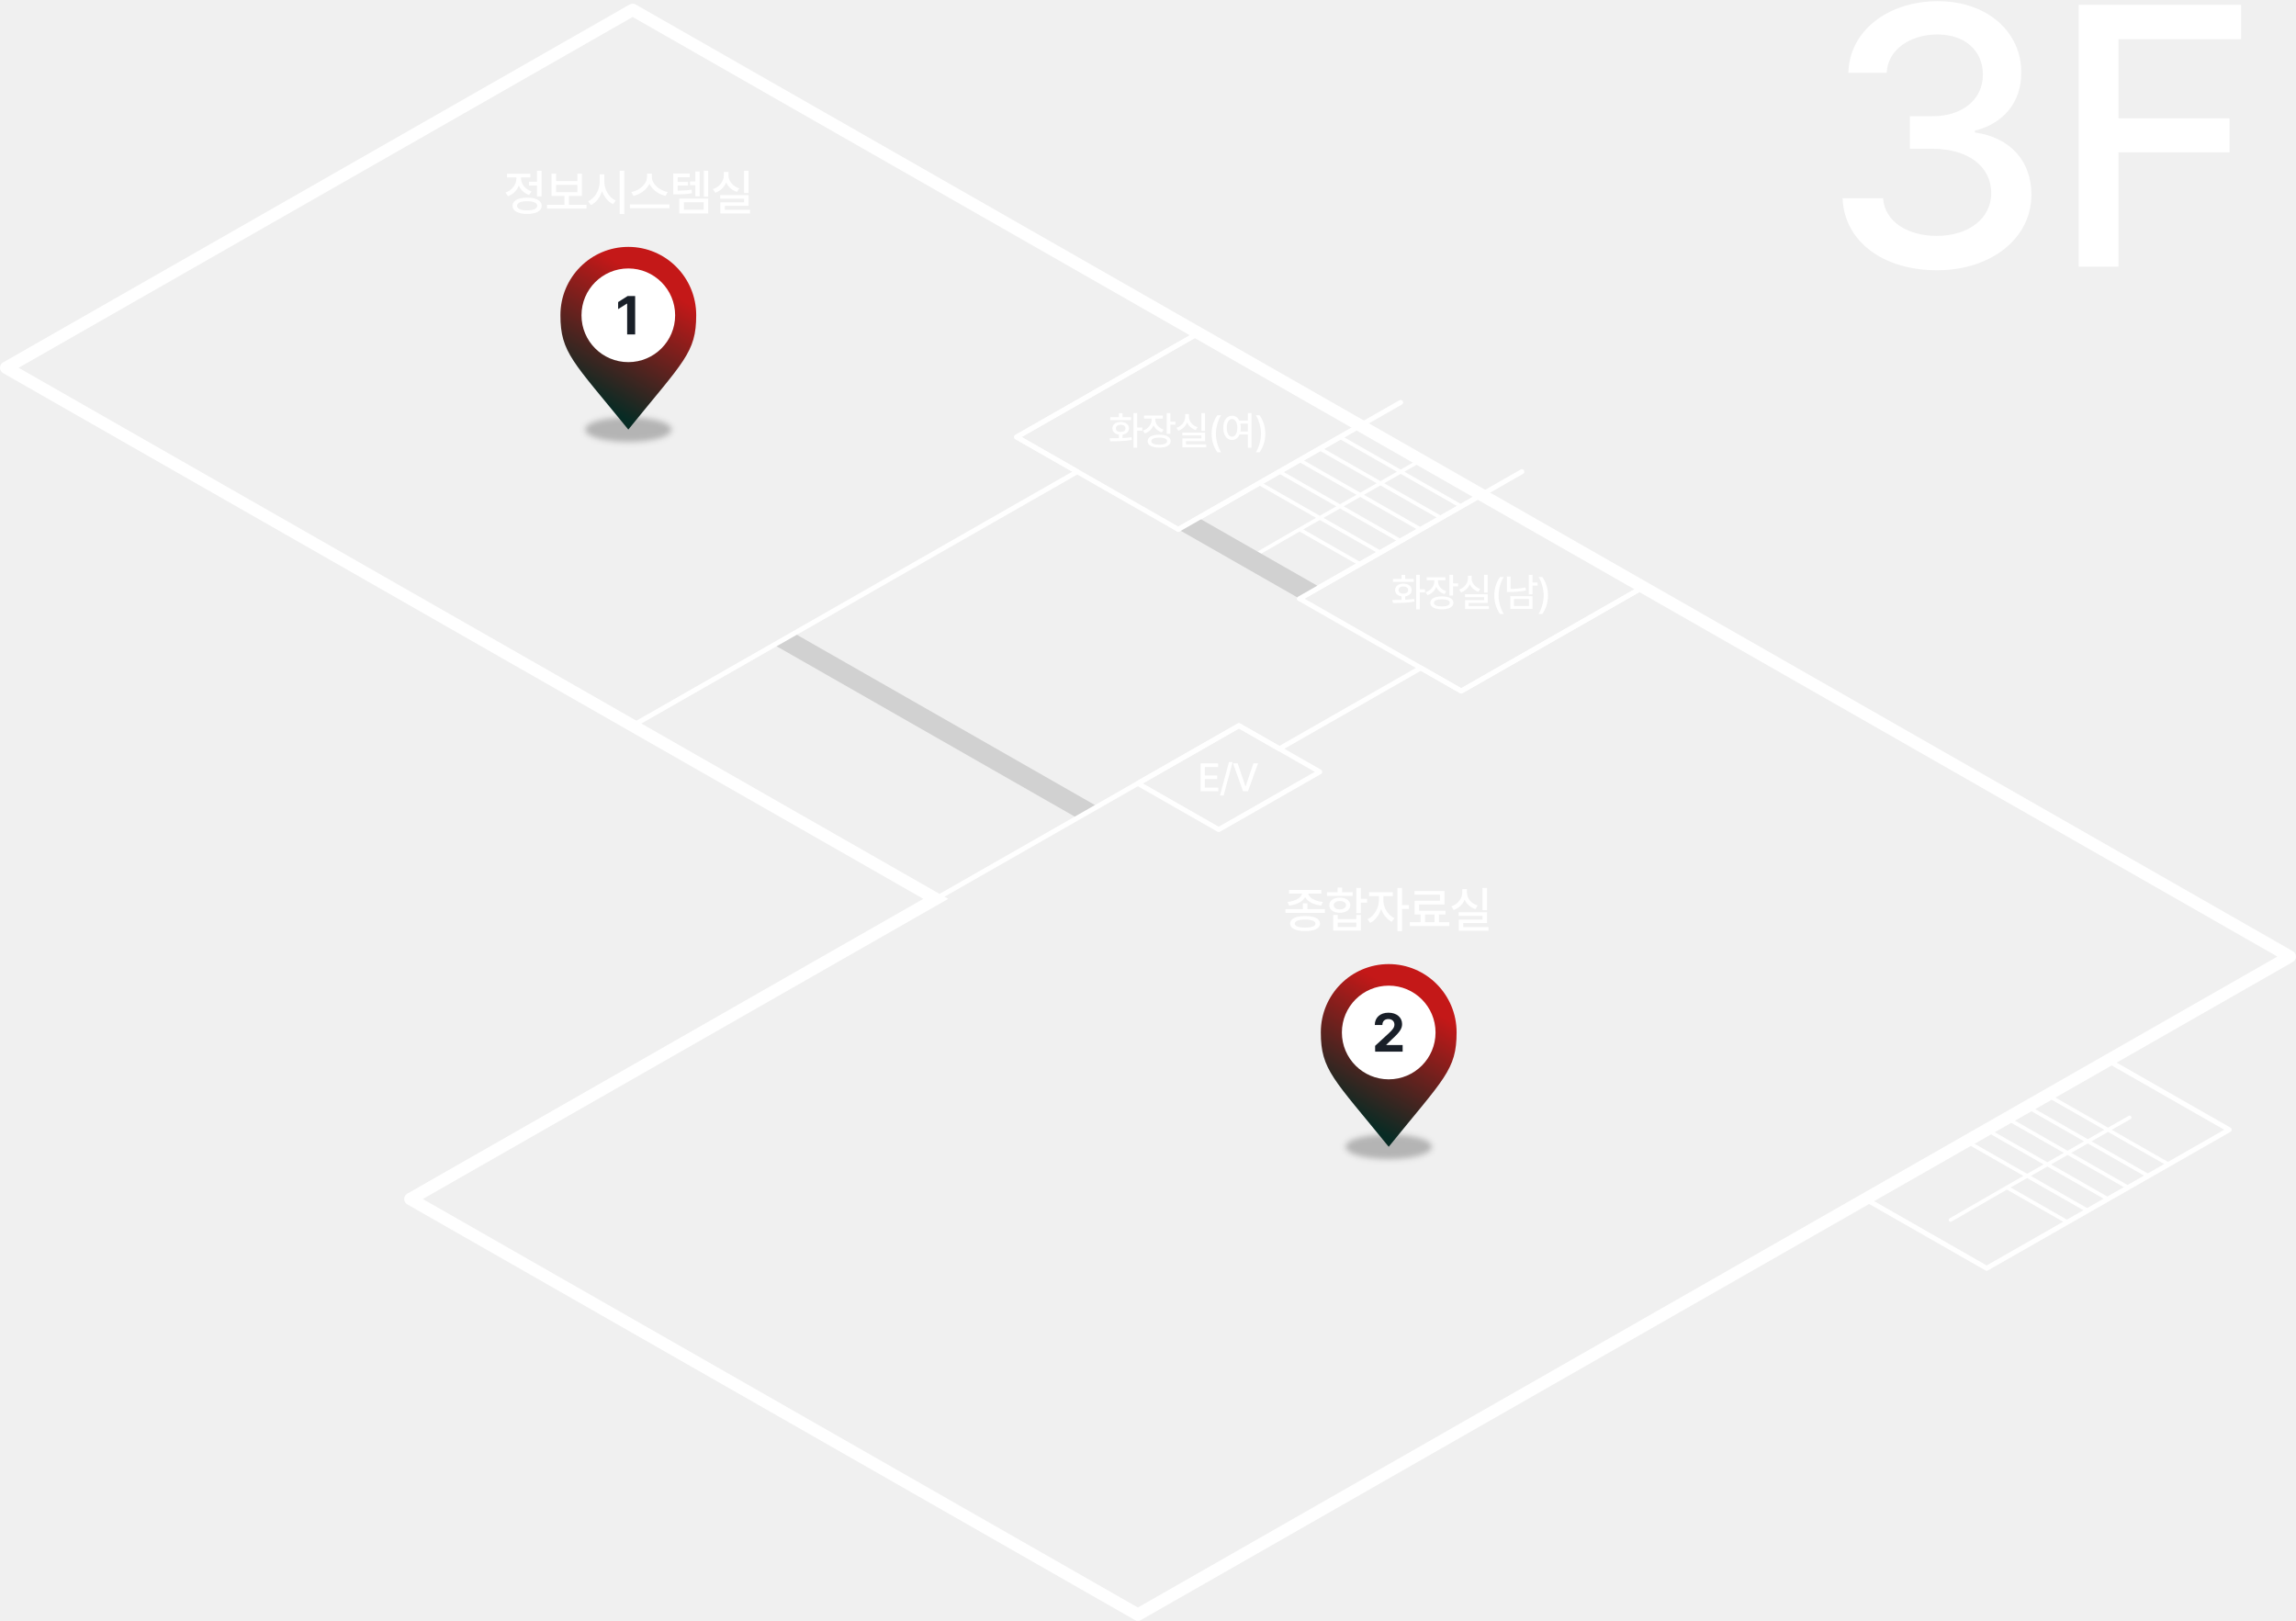
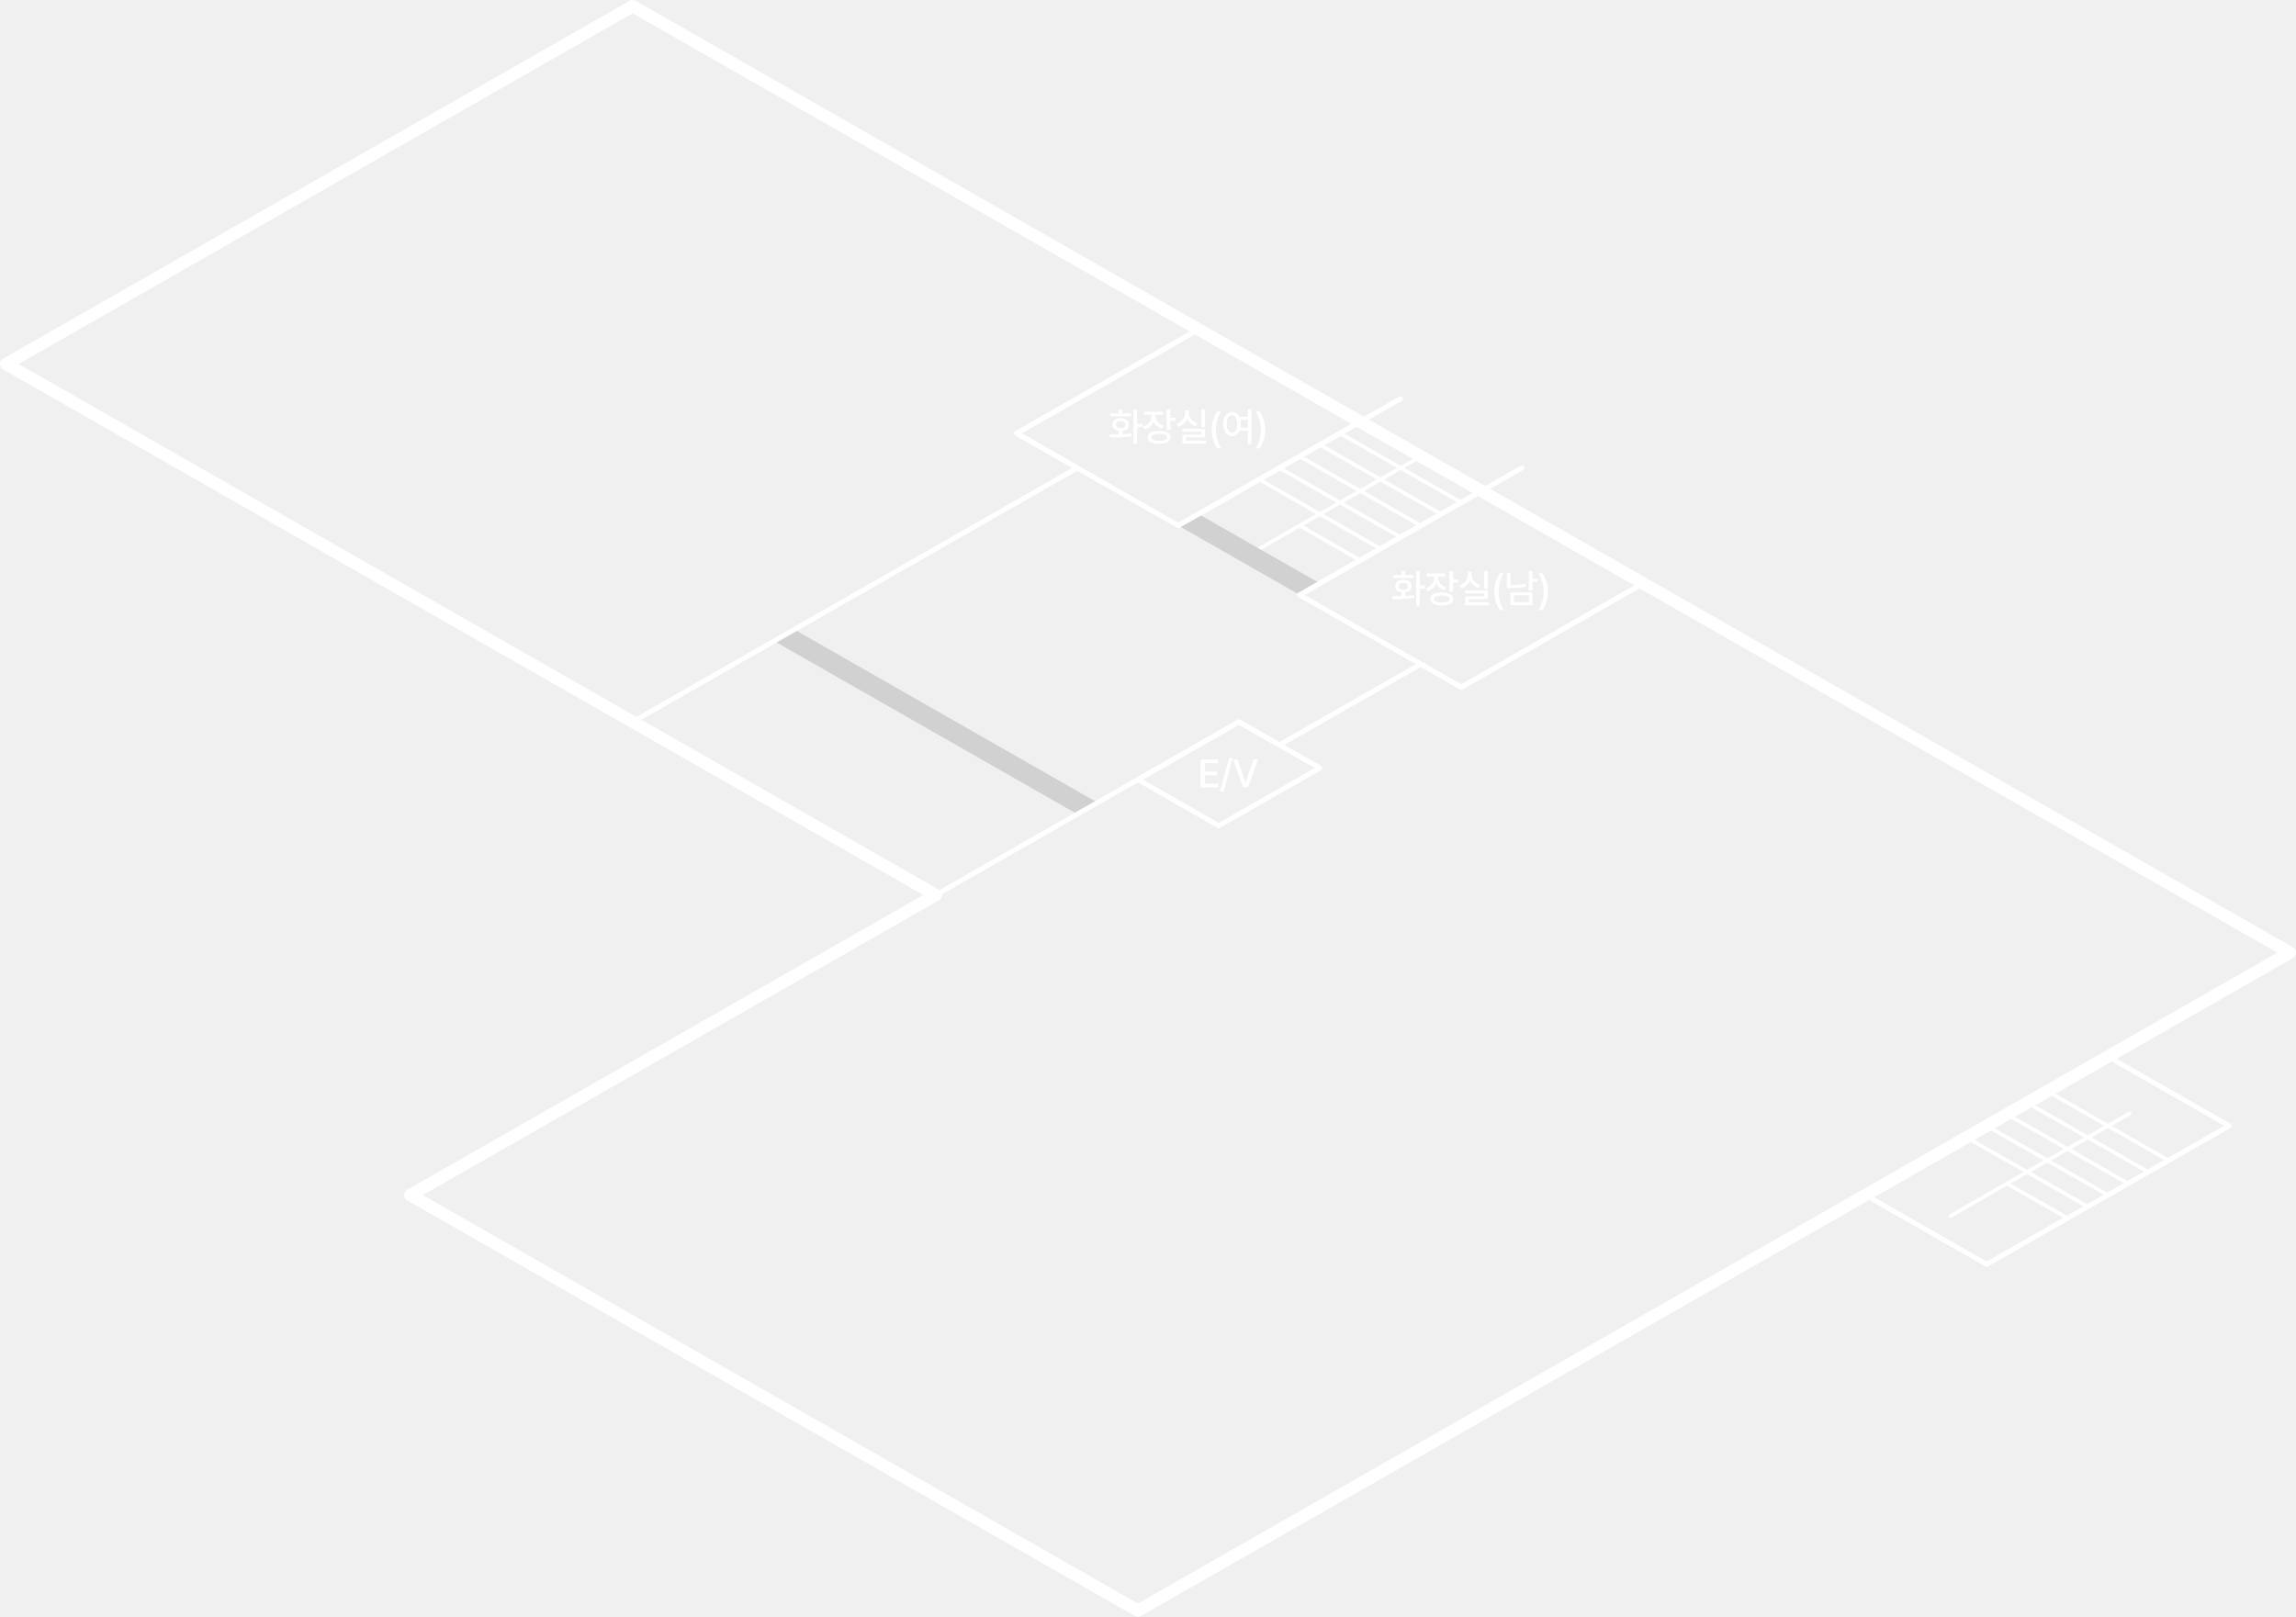
- <svg xmlns="http://www.w3.org/2000/svg" width="1860" height="1313" viewBox="0 0 1860 1313" fill="none">
-   <path d="M1569.15 218.93C1525.21 218.93 1494 195.346 1492.69 160.629H1525.5C1526.67 179.232 1545.13 191.098 1568.86 191.098C1594.49 191.098 1613.1 177.182 1613.1 156.527C1613.1 135.58 1595.66 120.639 1565.34 120.492H1547.18V94.125H1565.34C1589.51 94.272 1606.36 80.795 1606.36 60.434C1606.36 41.098 1591.86 27.914 1569.44 27.914C1548.2 27.914 1529.16 39.779 1528.43 58.969H1497.37C1498.25 24.398 1530.19 0.961 1569.74 0.961C1611.48 0.961 1637.71 27.328 1637.41 58.676C1637.71 82.846 1622.76 100.131 1599.91 105.844V107.309C1628.92 111.41 1645.76 130.893 1645.62 157.699C1645.76 193.002 1613.1 218.93 1569.15 218.93ZM1683.99 216V3.891H1815.54V31.723H1716.22V95.883H1806.16V123.422H1716.22V216H1683.99Z" fill="white" />
-   <path d="M1725.2 905.257L1625.8 961.957M1580.19 988.261L1625.8 961.957M1658.54 887.137L1756.77 943.252M1642.17 896.489L1740.4 952.604M1625.8 905.842L1724.03 961.957M1609.42 915.194L1707.65 971.309M1593.05 924.547L1691.28 980.662M1625.8 961.957L1674.91 990.014" stroke="white" stroke-width="3" stroke-linecap="round" stroke-linejoin="round" />
-   <path d="M5 297.928L2.52 293.587C0.962 294.477 0 296.134 0 297.928C0 299.723 0.962 301.379 2.52 302.27L5 297.928ZM512.522 8L515.002 3.658C513.465 2.781 511.579 2.781 510.042 3.658L512.522 8ZM1855 774.906L1857.48 779.248C1859.04 778.358 1860 776.701 1860 774.906C1860 773.112 1859.04 771.455 1857.48 770.565L1855 774.906ZM921.814 1308L919.334 1312.34C920.871 1313.22 922.757 1313.22 924.294 1312.34L921.814 1308ZM332.434 971.309L329.953 966.968C328.395 967.858 327.434 969.515 327.434 971.309C327.434 973.104 328.395 974.761 329.953 975.651L332.434 971.309ZM758.097 728.144L760.578 732.485L768.177 728.144L760.578 723.802L758.097 728.144ZM7.48 302.27L515.002 12.341L510.042 3.658L2.52 293.587L7.48 302.27ZM510.042 12.341L1852.52 779.248L1857.48 770.565L515.002 3.658L510.042 12.341ZM1852.52 770.565L919.334 1303.66L924.294 1312.34L1857.48 779.248L1852.52 770.565ZM924.294 1303.66L334.914 966.968L329.953 975.651L919.334 1312.34L924.294 1303.66ZM334.914 975.651L760.578 732.485L755.617 723.802L329.953 966.968L334.914 975.651ZM760.578 723.802L7.48 293.587L2.52 302.27L755.617 732.485L760.578 723.802Z" fill="white" />
-   <path d="M1805.89 915.194L1707.66 859.079L1511.2 971.309L1609.43 1027.42L1805.89 915.194Z" stroke="white" stroke-width="4" stroke-linejoin="round" />
-   <path d="M1134.65 325.985L954.559 428.863M1232.88 382.1L1052.79 484.978" stroke="white" stroke-width="4" stroke-linecap="round" stroke-linejoin="round" />
-   <path d="M1152.19 372.163L1052.79 428.863M1007.18 455.167L1052.79 428.863M1085.53 354.043L1183.76 410.158M1069.16 363.395L1167.39 419.511M1052.79 372.748L1151.02 428.863M1036.41 382.101L1134.64 438.216M1020.04 391.453L1118.27 447.568M1052.79 428.863L1101.9 456.921" stroke="white" stroke-width="3" stroke-linecap="round" stroke-linejoin="round" />
-   <path d="M1069.16 475.626L970.93 419.511L954.559 428.863L1052.79 484.978L1069.16 475.626Z" fill="#D1D1D1" />
-   <path d="M889.072 653.324L643.497 513.036L627.125 522.389L872.7 662.676L889.072 653.324Z" fill="#D1D1D1" />
-   <path d="M1052.79 484.978L1183.76 559.798L1331.11 475.626L1200.13 400.806L1052.79 484.978Z" stroke="white" stroke-width="4" stroke-linejoin="round" />
-   <path d="M823.584 354.043L954.557 428.863L1101.9 344.69L970.929 269.87L823.584 354.043Z" stroke="white" stroke-width="4" stroke-linejoin="round" />
-   <path d="M512.522 8L5 297.928L512.522 587.856L872.699 382.101L823.584 354.043L970.929 269.87L512.522 8Z" stroke="white" stroke-width="4" stroke-linejoin="round" />
-   <path d="M921.814 634.619L987.301 672.029L1069.16 625.267L1003.67 587.856L921.814 634.619Z" stroke="white" stroke-width="4" stroke-linejoin="round" />
-   <path d="M921.814 1308L332.434 971.309L1003.67 587.856L1036.42 606.561L1151.02 541.094L1183.76 559.799L1331.11 475.626L1855 774.907L921.814 1308Z" stroke="white" stroke-width="4" stroke-linejoin="round" />
-   <g filter="url(#filter0_f_2686_3442)">
-     <ellipse cx="1125" cy="929" rx="35" ry="10" fill="black" fill-opacity="0.25" />
-   </g>
-   <path d="M1180 836.28C1180 866.81 1169.88 873.526 1125 929C1080.34 873.998 1070 866.81 1070 836.28C1070 805.75 1094.62 781 1125 781C1155.38 781 1180 805.75 1180 836.28Z" fill="url(#paint0_linear_2686_3442)" />
-   <rect x="1087.07" y="798.465" width="75.862" height="75.897" rx="37.931" fill="white" />
-   <path d="M1114.02 851.913L1113.98 847.229L1125.15 836.96C1128.05 834.188 1129.62 832.47 1129.62 829.999C1129.62 827.228 1127.54 825.509 1124.68 825.53C1121.76 825.509 1119.84 827.356 1119.87 830.343H1113.72C1113.7 824.263 1118.21 820.374 1124.76 820.374C1131.42 820.374 1135.85 824.177 1135.85 829.569C1135.85 833.114 1134.13 836.015 1127.73 841.815L1123 846.413V846.585H1136.28V851.913H1114.02Z" fill="#191F28" />
-   <g filter="url(#filter1_f_2686_3442)">
-     <ellipse cx="509" cy="348" rx="35" ry="10" fill="black" fill-opacity="0.25" />
-   </g>
-   <path d="M564 255.28C564 285.81 553.878 292.526 509 348C464.338 292.998 454 285.81 454 255.28C454 224.75 478.624 200 509 200C539.376 200 564 224.75 564 255.28Z" fill="url(#paint1_linear_2686_3442)" />
-   <rect x="471.068" y="217.465" width="75.862" height="75.897" rx="37.931" fill="white" />
-   <path d="M514.543 270.913H508.055V245.948H507.883L500.75 250.417V244.702L508.441 239.804H514.543V270.913Z" fill="#191F28" />
-   <path d="M438.758 138.32V159.141H435.047V150.273H428.523V147.227H435.047V138.32H438.758ZM409.578 155.977C415.008 154.082 418.348 149.355 418.328 144.531V143.75H410.75V140.742H429.617V143.75H422.117V144.492C422.098 148.926 425.262 153.242 430.555 155.039L428.641 157.969C424.715 156.621 421.824 153.809 420.301 150.352C418.777 154.258 415.711 157.402 411.531 158.945L409.578 155.977ZM415.203 166.719C415.184 162.559 419.676 160.137 427.039 160.117C434.363 160.137 438.855 162.559 438.875 166.719C438.855 170.879 434.363 173.301 427.039 173.32C419.676 173.301 415.184 170.879 415.203 166.719ZM418.875 166.719C418.855 169.082 421.902 170.43 427.039 170.391C432.137 170.43 435.184 169.082 435.203 166.719C435.184 164.336 432.137 162.988 427.039 163.008C421.902 162.988 418.855 164.336 418.875 166.719ZM475.18 165.898V168.984H443.148V165.898H457.25V158.711H446.82V140.703H450.531V146.719H467.719V140.703H471.391V158.711H460.922V165.898H475.18ZM450.531 155.703H467.719V149.727H450.531V155.703ZM489.57 147.227C489.531 153.613 493.398 160.059 498.828 162.461L496.602 165.391C492.578 163.477 489.395 159.551 487.754 154.766C486.133 159.902 482.91 164.121 478.711 166.172L476.445 163.047C481.953 160.605 485.82 153.906 485.82 147.227V141.25H489.57V147.227ZM501.992 173.398V138.32H505.703V173.398H501.992ZM528.062 143.281C528.062 148.984 534.137 154.375 540.875 155.586L539.156 158.672C533.551 157.461 528.414 153.789 526.148 148.867C523.844 153.77 518.707 157.422 513.102 158.672L511.461 155.586C518.102 154.336 524.137 148.984 524.156 143.281V140.625H528.062V143.281ZM510.289 168.711V165.625H542.32V168.711H510.289ZM558.742 140.547V143.594H548.977V147.383H557.375V150.273H548.977V154.453C553.605 154.414 556.633 154.238 560.227 153.594L560.578 156.523C556.555 157.285 553.215 157.422 547.688 157.422H545.422V140.547H558.742ZM550.305 172.891V160.898H573.703V172.891H550.305ZM554.016 169.883H570.07V163.828H554.016V169.883ZM558.977 150V146.992H563.312V138.906H566.828V159.062H563.312V150H558.977ZM570.188 159.336V138.32H573.703V159.336H570.188ZM606.414 138.32V156.328H602.742V138.32H606.414ZM577.547 153.203C583.016 151.387 586.355 146.797 586.375 141.953V139.258H590.164V141.953C590.145 146.641 593.504 150.898 598.875 152.578L597.039 155.469C592.957 154.141 589.891 151.387 588.309 147.832C586.727 151.66 583.602 154.707 579.422 156.133L577.547 153.203ZM583.445 160.938V158.008H606.453V166.758H587.156V170H607.625V172.969H583.562V163.945H602.781V160.938H583.445Z" fill="white" />
-   <path d="M921.219 334.656V346.375H925.438V348.875H921.219V362.656H918.25V334.656H921.219ZM898.938 355.031C901.141 355.031 903.703 355.031 906.375 354.953V352.109C903.219 351.641 901.156 349.734 901.188 347.031C901.156 343.875 903.891 341.797 907.875 341.781C911.844 341.797 914.609 343.875 914.625 347.031C914.609 349.734 912.516 351.656 909.344 352.109V354.844C911.828 354.719 914.328 354.516 916.656 354.188L916.844 356.375C910.781 357.453 904.234 357.516 899.406 357.5L898.938 355.031ZM899.469 340.344V337.969H906.375V334.719H909.344V337.969H916.25V340.344H899.469ZM903.969 347.031C903.969 348.812 905.531 349.922 907.875 349.906C910.219 349.922 911.766 348.812 911.781 347.031C911.766 345.234 910.219 344.094 907.875 344.094C905.531 344.094 903.969 345.234 903.969 347.031ZM935.919 339.812C935.903 343.375 938.388 346.625 942.638 347.969L941.231 350.281C938.044 349.266 935.716 347.156 934.481 344.5C933.263 347.562 930.809 349.984 927.45 351.156L925.919 348.781C930.294 347.344 932.934 343.734 932.95 339.844V339.062H926.794V336.656H941.95V339.062H935.919V339.812ZM929.7 357.344C929.7 354.062 933.278 352.141 939.106 352.156C944.872 352.141 948.388 354.062 948.388 357.344C948.388 360.672 944.872 362.609 939.106 362.594C933.278 362.609 929.7 360.672 929.7 357.344ZM932.669 357.344C932.653 359.219 935.059 360.266 939.106 360.25C943.122 360.266 945.497 359.219 945.481 357.344C945.497 355.516 943.122 354.484 939.106 354.5C935.059 354.484 932.653 355.516 932.669 357.344ZM945.169 351.469V334.656H948.138V341.594H952.2V344.031H948.138V351.469H945.169ZM976.181 334.656V349.062H973.244V334.656H976.181ZM953.088 346.562C957.463 345.109 960.134 341.438 960.15 337.562V335.406H963.181V337.562C963.166 341.312 965.853 344.719 970.15 346.062L968.681 348.375C965.416 347.312 962.963 345.109 961.697 342.266C960.431 345.328 957.931 347.766 954.588 348.906L953.088 346.562ZM957.806 352.75V350.406H976.213V357.406H960.775V360H977.15V362.375H957.9V355.156H973.275V352.75H957.806ZM981.537 351.375C981.569 345.484 983.241 340.594 986.162 336.406H989.225C987.069 339.5 985.006 345.797 985.006 351.375C985.006 356.969 987.069 363.266 989.225 366.375H986.162C983.241 362.172 981.569 357.281 981.537 351.375ZM998.081 336.75C1000.64 336.766 1002.74 338.219 1003.97 340.75H1010.89V334.656H1013.83V362.719H1010.89V351.969H1004.18C1002.97 354.781 1000.78 356.422 998.081 356.406C993.909 356.422 990.956 352.609 990.988 346.562C990.956 340.578 993.909 336.766 998.081 336.75ZM993.8 346.562C993.816 351.016 995.55 353.75 998.081 353.75C1000.61 353.75 1002.35 351.016 1002.36 346.562C1002.35 342.172 1000.61 339.422 998.081 339.406C995.55 339.422 993.816 342.172 993.8 346.562ZM1004.82 343.188C1005.03 344.219 1005.18 345.344 1005.18 346.562C1005.18 347.625 1005.08 348.609 1004.89 349.531H1010.89V343.188H1004.82ZM1025.03 351.375C1025 357.281 1023.33 362.172 1020.41 366.375H1017.34C1019.5 363.266 1021.56 356.969 1021.56 351.375C1021.56 345.797 1019.5 339.5 1017.34 336.406H1020.41C1023.33 340.594 1025 345.484 1025.03 351.375Z" fill="white" />
-   <path d="M1150.22 465.656V477.375H1154.44V479.875H1150.22V493.656H1147.25V465.656H1150.22ZM1127.94 486.031C1130.14 486.031 1132.7 486.031 1135.38 485.953V483.109C1132.22 482.641 1130.16 480.734 1130.19 478.031C1130.16 474.875 1132.89 472.797 1136.88 472.781C1140.84 472.797 1143.61 474.875 1143.62 478.031C1143.61 480.734 1141.52 482.656 1138.34 483.109V485.844C1140.83 485.719 1143.33 485.516 1145.66 485.188L1145.84 487.375C1139.78 488.453 1133.23 488.516 1128.41 488.5L1127.94 486.031ZM1128.47 471.344V468.969H1135.38V465.719H1138.34V468.969H1145.25V471.344H1128.47ZM1132.97 478.031C1132.97 479.812 1134.53 480.922 1136.88 480.906C1139.22 480.922 1140.77 479.812 1140.78 478.031C1140.77 476.234 1139.22 475.094 1136.88 475.094C1134.53 475.094 1132.97 476.234 1132.97 478.031ZM1164.92 470.812C1164.9 474.375 1167.39 477.625 1171.64 478.969L1170.23 481.281C1167.04 480.266 1164.72 478.156 1163.48 475.5C1162.26 478.562 1159.81 480.984 1156.45 482.156L1154.92 479.781C1159.29 478.344 1161.93 474.734 1161.95 470.844V470.062H1155.79V467.656H1170.95V470.062H1164.92V470.812ZM1158.7 488.344C1158.7 485.062 1162.28 483.141 1168.11 483.156C1173.87 483.141 1177.39 485.062 1177.39 488.344C1177.39 491.672 1173.87 493.609 1168.11 493.594C1162.28 493.609 1158.7 491.672 1158.7 488.344ZM1161.67 488.344C1161.65 490.219 1164.06 491.266 1168.11 491.25C1172.12 491.266 1174.5 490.219 1174.48 488.344C1174.5 486.516 1172.12 485.484 1168.11 485.5C1164.06 485.484 1161.65 486.516 1161.67 488.344ZM1174.17 482.469V465.656H1177.14V472.594H1181.2V475.031H1177.14V482.469H1174.17ZM1205.18 465.656V480.062H1202.24V465.656H1205.18ZM1182.09 477.562C1186.46 476.109 1189.13 472.438 1189.15 468.562V466.406H1192.18V468.562C1192.17 472.312 1194.85 475.719 1199.15 477.062L1197.68 479.375C1194.42 478.312 1191.96 476.109 1190.7 473.266C1189.43 476.328 1186.93 478.766 1183.59 479.906L1182.09 477.562ZM1186.81 483.75V481.406H1205.21V488.406H1189.78V491H1206.15V493.375H1186.9V486.156H1202.28V483.75H1186.81ZM1210.54 482.375C1210.57 476.484 1212.24 471.594 1215.16 467.406H1218.22C1216.07 470.5 1214.01 476.797 1214.01 482.375C1214.01 487.969 1216.07 494.266 1218.22 497.375H1215.16C1212.24 493.172 1210.57 488.281 1210.54 482.375ZM1241.49 465.688V471.906H1245.58V474.375H1241.49V481.469H1238.52V465.688H1241.49ZM1220.77 479.562V467.062H1223.74V477.094C1227.53 477.062 1231.49 476.734 1235.8 475.875L1236.18 478.312C1231.46 479.266 1227.18 479.547 1223.05 479.562H1220.77ZM1223.55 493.281V482.938H1241.49V493.281H1223.55ZM1226.46 490.906H1238.61V485.25H1226.46V490.906ZM1254.03 482.375C1254 488.281 1252.33 493.172 1249.41 497.375H1246.34C1248.5 494.266 1250.56 487.969 1250.56 482.375C1250.56 476.797 1248.5 470.5 1246.34 467.406H1249.41C1252.33 471.594 1254 476.484 1254.03 482.375Z" fill="white" />
-   <path d="M1059.14 731.781V736.508H1073.28V739.555H1041.36V736.508H1055.46V731.781H1059.14ZM1043 730.688C1049.33 730.043 1054.29 727.27 1054.8 723.891H1044.29V720.922H1070.43V723.891H1059.8C1060.33 727.25 1065.29 730.043 1071.64 730.688L1070.31 733.617C1064.23 732.914 1059.21 730.414 1057.3 726.723C1055.39 730.414 1050.41 732.914 1044.33 733.617L1043 730.688ZM1045.15 748.188C1045.15 744.262 1049.68 742.094 1057.3 742.094C1064.86 742.094 1069.35 744.262 1069.37 748.188C1069.35 752.094 1064.86 754.262 1057.3 754.242C1049.68 754.262 1045.15 752.094 1045.15 748.188ZM1048.9 748.188C1048.88 750.277 1051.89 751.43 1057.3 751.43C1062.63 751.43 1065.66 750.277 1065.66 748.188C1065.66 746.098 1062.63 744.965 1057.3 744.945C1051.89 744.965 1048.88 746.098 1048.9 748.188ZM1102.43 719.32V728.109H1107.51V731.234H1102.43V739.711H1098.72V719.32H1102.43ZM1074.97 725.727V722.758H1083.57V719.008H1087.28V722.758H1095.83V725.727H1074.97ZM1076.89 733.305C1076.87 729.574 1080.3 727.152 1085.4 727.172C1090.44 727.152 1093.88 729.574 1093.88 733.305C1093.88 737.035 1090.44 739.477 1085.4 739.438C1080.3 739.477 1076.87 737.035 1076.89 733.305ZM1080.05 753.891V741.156H1083.72V744.555H1098.72V741.156H1102.43V753.891H1080.05ZM1080.48 733.305C1080.44 735.395 1082.43 736.684 1085.4 736.703C1088.37 736.684 1090.36 735.395 1090.4 733.305C1090.36 731.254 1088.37 729.926 1085.4 729.945C1082.43 729.926 1080.44 731.254 1080.48 733.305ZM1083.72 750.922H1098.72V747.445H1083.72V750.922ZM1120.69 729.633C1120.67 735.16 1124.32 741.332 1129.64 743.852L1127.53 746.742C1123.6 744.867 1120.48 740.922 1118.89 736.352C1117.29 741.332 1114.01 745.648 1110.03 747.641L1107.84 744.711C1113.15 742.152 1117 735.551 1117.02 729.633V725.922H1109.13V722.836H1128.31V725.922H1120.69V729.633ZM1132.06 754.32V719.32H1135.77V733.188H1141.39V736.312H1135.77V754.32H1132.06ZM1174.11 747.016V750.141H1142.07V747.016H1150.82V740.844H1145.98V729.711H1166.53V724.828H1145.9V721.781H1170.2V732.719H1149.65V737.797H1171.02V740.844H1165.71V747.016H1174.11ZM1154.42 747.016H1162.07V740.844H1154.42V747.016ZM1204.63 719.32V737.328H1200.96V719.32H1204.63ZM1175.76 734.203C1181.23 732.387 1184.57 727.797 1184.59 722.953V720.258H1188.38V722.953C1188.36 727.641 1191.72 731.898 1197.09 733.578L1195.25 736.469C1191.17 735.141 1188.11 732.387 1186.52 728.832C1184.94 732.66 1181.82 735.707 1177.64 737.133L1175.76 734.203ZM1181.66 741.938V739.008H1204.67V747.758H1185.37V751H1205.84V753.969H1181.78V744.945H1201V741.938H1181.66Z" fill="white" />
-   <path d="M972.612 641V618.375H986.8V621.344H976.05V628.188H986.05V631.125H976.05V638.031H986.925V641H972.612ZM998.562 617.312L991.281 644.406H988.312L995.594 617.312H998.562ZM1002.61 618.375L1008.89 636.781H1009.14L1015.42 618.375H1019.14L1010.98 641H1007.01L998.887 618.375H1002.61Z" fill="white" />
-   <defs>
-     <filter id="filter0_f_2686_3442" x="1085" y="914" width="80" height="30" filterUnits="userSpaceOnUse" color-interpolation-filters="sRGB">
-       <feFlood flood-opacity="0" result="BackgroundImageFix" />
-       <feBlend mode="normal" in="SourceGraphic" in2="BackgroundImageFix" result="shape" />
-       <feGaussianBlur stdDeviation="2.5" result="effect1_foregroundBlur_2686_3442" />
-     </filter>
-     <filter id="filter1_f_2686_3442" x="469" y="333" width="80" height="30" filterUnits="userSpaceOnUse" color-interpolation-filters="sRGB">
-       <feFlood flood-opacity="0" result="BackgroundImageFix" />
-       <feBlend mode="normal" in="SourceGraphic" in2="BackgroundImageFix" result="shape" />
-       <feGaussianBlur stdDeviation="2.5" result="effect1_foregroundBlur_2686_3442" />
-     </filter>
-     <linearGradient id="paint0_linear_2686_3442" x1="1156.7" y1="796.156" x2="1094.25" y2="903.663" gradientUnits="userSpaceOnUse">
-       <stop offset="0.144" stop-color="#C41818" />
-       <stop offset="1" stop-color="#072B24" />
-     </linearGradient>
-     <linearGradient id="paint1_linear_2686_3442" x1="540.703" y1="215.156" x2="478.25" y2="322.663" gradientUnits="userSpaceOnUse">
-       <stop offset="0.144" stop-color="#C41818" />
-       <stop offset="1" stop-color="#072B24" />
-     </linearGradient>
-   </defs>
+ <svg xmlns="http://www.w3.org/2000/svg" width="1860" height="1310" viewBox="0 0 1860 1310" fill="none">
+   <path d="M1725.2 902.257L1625.8 958.957M1580.19 985.261L1625.8 958.957M1658.54 884.137L1756.77 940.252M1642.17 893.489L1740.4 949.604M1625.8 902.842L1724.03 958.957M1609.42 912.194L1707.65 968.309M1593.05 921.547L1691.28 977.662M1625.8 958.957L1674.91 987.014" stroke="white" stroke-width="3" stroke-linecap="round" stroke-linejoin="round" />
+   <path d="M512.522 5L5 294.928L758.097 725.144L332.434 968.309L921.814 1305L1855 771.906L512.522 5Z" stroke="white" stroke-width="10" stroke-linejoin="round" />
+   <path d="M1805.89 912.194L1707.66 856.079L1511.2 968.309L1609.43 1024.42L1805.89 912.194Z" stroke="white" stroke-width="4" stroke-linejoin="round" />
+   <path d="M1134.65 322.985L954.559 425.863M1232.88 379.1L1052.79 481.978" stroke="white" stroke-width="4" stroke-linecap="round" stroke-linejoin="round" />
+   <path d="M1152.19 369.163L1052.79 425.863M1007.18 452.167L1052.79 425.863M1085.53 351.043L1183.76 407.158M1069.16 360.395L1167.39 416.511M1052.79 369.748L1151.02 425.863M1036.41 379.101L1134.64 435.216M1020.04 388.453L1118.27 444.568M1052.79 425.863L1101.9 453.921" stroke="white" stroke-width="3" stroke-linecap="round" stroke-linejoin="round" />
+   <path d="M1069.16 472.626L970.93 416.511L954.559 425.863L1052.79 481.978L1069.16 472.626Z" fill="#D1D1D1" />
+   <path d="M889.072 650.324L643.497 510.036L627.125 519.389L872.7 659.676L889.072 650.324Z" fill="#D1D1D1" />
+   <path d="M1052.79 481.978L1183.76 556.798L1331.11 472.626L1200.13 397.806L1052.79 481.978Z" stroke="white" stroke-width="4" stroke-linejoin="round" />
+   <path d="M823.584 351.043L954.557 425.863L1101.9 341.69L970.929 266.87L823.584 351.043Z" stroke="white" stroke-width="4" stroke-linejoin="round" />
+   <path d="M512.522 5L5 294.928L512.522 584.856L872.699 379.101L823.584 351.043L970.929 266.87L512.522 5Z" stroke="white" stroke-width="4" stroke-linejoin="round" />
+   <path d="M921.814 631.619L987.301 669.029L1069.16 622.267L1003.67 584.856L921.814 631.619Z" stroke="white" stroke-width="4" stroke-linejoin="round" />
+   <path d="M921.814 1305L332.434 968.309L1003.67 584.856L1036.42 603.561L1151.02 538.094L1183.76 556.799L1331.11 472.626L1855 771.907L921.814 1305Z" stroke="white" stroke-width="4" stroke-linejoin="round" />
+   <path d="M921.219 331.656V343.375H925.438V345.875H921.219V359.656H918.25V331.656H921.219ZM898.938 352.031C901.141 352.031 903.703 352.031 906.375 351.953V349.109C903.219 348.641 901.156 346.734 901.188 344.031C901.156 340.875 903.891 338.797 907.875 338.781C911.844 338.797 914.609 340.875 914.625 344.031C914.609 346.734 912.516 348.656 909.344 349.109V351.844C911.828 351.719 914.328 351.516 916.656 351.188L916.844 353.375C910.781 354.453 904.234 354.516 899.406 354.5L898.938 352.031ZM899.469 337.344V334.969H906.375V331.719H909.344V334.969H916.25V337.344H899.469ZM903.969 344.031C903.969 345.812 905.531 346.922 907.875 346.906C910.219 346.922 911.766 345.812 911.781 344.031C911.766 342.234 910.219 341.094 907.875 341.094C905.531 341.094 903.969 342.234 903.969 344.031ZM935.919 336.812C935.903 340.375 938.388 343.625 942.638 344.969L941.231 347.281C938.044 346.266 935.716 344.156 934.481 341.5C933.263 344.562 930.809 346.984 927.45 348.156L925.919 345.781C930.294 344.344 932.934 340.734 932.95 336.844V336.062H926.794V333.656H941.95V336.062H935.919V336.812ZM929.7 354.344C929.7 351.062 933.278 349.141 939.106 349.156C944.872 349.141 948.388 351.062 948.388 354.344C948.388 357.672 944.872 359.609 939.106 359.594C933.278 359.609 929.7 357.672 929.7 354.344ZM932.669 354.344C932.653 356.219 935.059 357.266 939.106 357.25C943.122 357.266 945.497 356.219 945.481 354.344C945.497 352.516 943.122 351.484 939.106 351.5C935.059 351.484 932.653 352.516 932.669 354.344ZM945.169 348.469V331.656H948.138V338.594H952.2V341.031H948.138V348.469H945.169ZM976.181 331.656V346.062H973.244V331.656H976.181ZM953.088 343.562C957.463 342.109 960.134 338.438 960.15 334.562V332.406H963.181V334.562C963.166 338.312 965.853 341.719 970.15 343.062L968.681 345.375C965.416 344.312 962.963 342.109 961.697 339.266C960.431 342.328 957.931 344.766 954.588 345.906L953.088 343.562ZM957.806 349.75V347.406H976.213V354.406H960.775V357H977.15V359.375H957.9V352.156H973.275V349.75H957.806ZM981.537 348.375C981.569 342.484 983.241 337.594 986.162 333.406H989.225C987.069 336.5 985.006 342.797 985.006 348.375C985.006 353.969 987.069 360.266 989.225 363.375H986.162C983.241 359.172 981.569 354.281 981.537 348.375ZM998.081 333.75C1000.64 333.766 1002.74 335.219 1003.97 337.75H1010.89V331.656H1013.83V359.719H1010.89V348.969H1004.18C1002.97 351.781 1000.78 353.422 998.081 353.406C993.909 353.422 990.956 349.609 990.988 343.562C990.956 337.578 993.909 333.766 998.081 333.75ZM993.8 343.562C993.816 348.016 995.55 350.75 998.081 350.75C1000.61 350.75 1002.35 348.016 1002.36 343.562C1002.35 339.172 1000.61 336.422 998.081 336.406C995.55 336.422 993.816 339.172 993.8 343.562ZM1004.82 340.188C1005.03 341.219 1005.18 342.344 1005.18 343.562C1005.18 344.625 1005.08 345.609 1004.89 346.531H1010.89V340.188H1004.82ZM1025.03 348.375C1025 354.281 1023.33 359.172 1020.41 363.375H1017.34C1019.5 360.266 1021.56 353.969 1021.56 348.375C1021.56 342.797 1019.5 336.5 1017.34 333.406H1020.41C1023.33 337.594 1025 342.484 1025.03 348.375Z" fill="white" />
+   <path d="M1150.22 462.656V474.375H1154.44V476.875H1150.22V490.656H1147.25V462.656H1150.22ZM1127.94 483.031C1130.14 483.031 1132.7 483.031 1135.38 482.953V480.109C1132.22 479.641 1130.16 477.734 1130.19 475.031C1130.16 471.875 1132.89 469.797 1136.88 469.781C1140.84 469.797 1143.61 471.875 1143.62 475.031C1143.61 477.734 1141.52 479.656 1138.34 480.109V482.844C1140.83 482.719 1143.33 482.516 1145.66 482.188L1145.84 484.375C1139.78 485.453 1133.23 485.516 1128.41 485.5L1127.94 483.031ZM1128.47 468.344V465.969H1135.38V462.719H1138.34V465.969H1145.25V468.344H1128.47ZM1132.97 475.031C1132.97 476.812 1134.53 477.922 1136.88 477.906C1139.22 477.922 1140.77 476.812 1140.78 475.031C1140.77 473.234 1139.22 472.094 1136.88 472.094C1134.53 472.094 1132.97 473.234 1132.97 475.031ZM1164.92 467.812C1164.9 471.375 1167.39 474.625 1171.64 475.969L1170.23 478.281C1167.04 477.266 1164.72 475.156 1163.48 472.5C1162.26 475.562 1159.81 477.984 1156.45 479.156L1154.92 476.781C1159.29 475.344 1161.93 471.734 1161.95 467.844V467.062H1155.79V464.656H1170.95V467.062H1164.92V467.812ZM1158.7 485.344C1158.7 482.062 1162.28 480.141 1168.11 480.156C1173.87 480.141 1177.39 482.062 1177.39 485.344C1177.39 488.672 1173.87 490.609 1168.11 490.594C1162.28 490.609 1158.7 488.672 1158.7 485.344ZM1161.67 485.344C1161.65 487.219 1164.06 488.266 1168.11 488.25C1172.12 488.266 1174.5 487.219 1174.48 485.344C1174.5 483.516 1172.12 482.484 1168.11 482.5C1164.06 482.484 1161.65 483.516 1161.67 485.344ZM1174.17 479.469V462.656H1177.14V469.594H1181.2V472.031H1177.14V479.469H1174.17ZM1205.18 462.656V477.062H1202.24V462.656H1205.18ZM1182.09 474.562C1186.46 473.109 1189.13 469.438 1189.15 465.562V463.406H1192.18V465.562C1192.17 469.312 1194.85 472.719 1199.15 474.062L1197.68 476.375C1194.42 475.312 1191.96 473.109 1190.7 470.266C1189.43 473.328 1186.93 475.766 1183.59 476.906L1182.09 474.562ZM1186.81 480.75V478.406H1205.21V485.406H1189.78V488H1206.15V490.375H1186.9V483.156H1202.28V480.75H1186.81ZM1210.54 479.375C1210.57 473.484 1212.24 468.594 1215.16 464.406H1218.22C1216.07 467.5 1214.01 473.797 1214.01 479.375C1214.01 484.969 1216.07 491.266 1218.22 494.375H1215.16C1212.24 490.172 1210.57 485.281 1210.54 479.375ZM1241.49 462.688V468.906H1245.58V471.375H1241.49V478.469H1238.52V462.688H1241.49ZM1220.77 476.562V464.062H1223.74V474.094C1227.53 474.062 1231.49 473.734 1235.8 472.875L1236.18 475.312C1231.46 476.266 1227.18 476.547 1223.05 476.562H1220.77ZM1223.55 490.281V479.938H1241.49V490.281H1223.55ZM1226.46 487.906H1238.61V482.25H1226.46V487.906ZM1254.03 479.375C1254 485.281 1252.33 490.172 1249.41 494.375H1246.34C1248.5 491.266 1250.56 484.969 1250.56 479.375C1250.56 473.797 1248.5 467.5 1246.34 464.406H1249.41C1252.33 468.594 1254 473.484 1254.03 479.375Z" fill="white" />
+   <path d="M972.612 638V615.375H986.8V618.344H976.05V625.188H986.05V628.125H976.05V635.031H986.925V638H972.612ZM998.562 614.312L991.281 641.406H988.312L995.594 614.312H998.562ZM1002.61 615.375L1008.89 633.781H1009.14L1015.42 615.375H1019.14L1010.98 638H1007.01L998.887 615.375H1002.61Z" fill="white" />
</svg>
